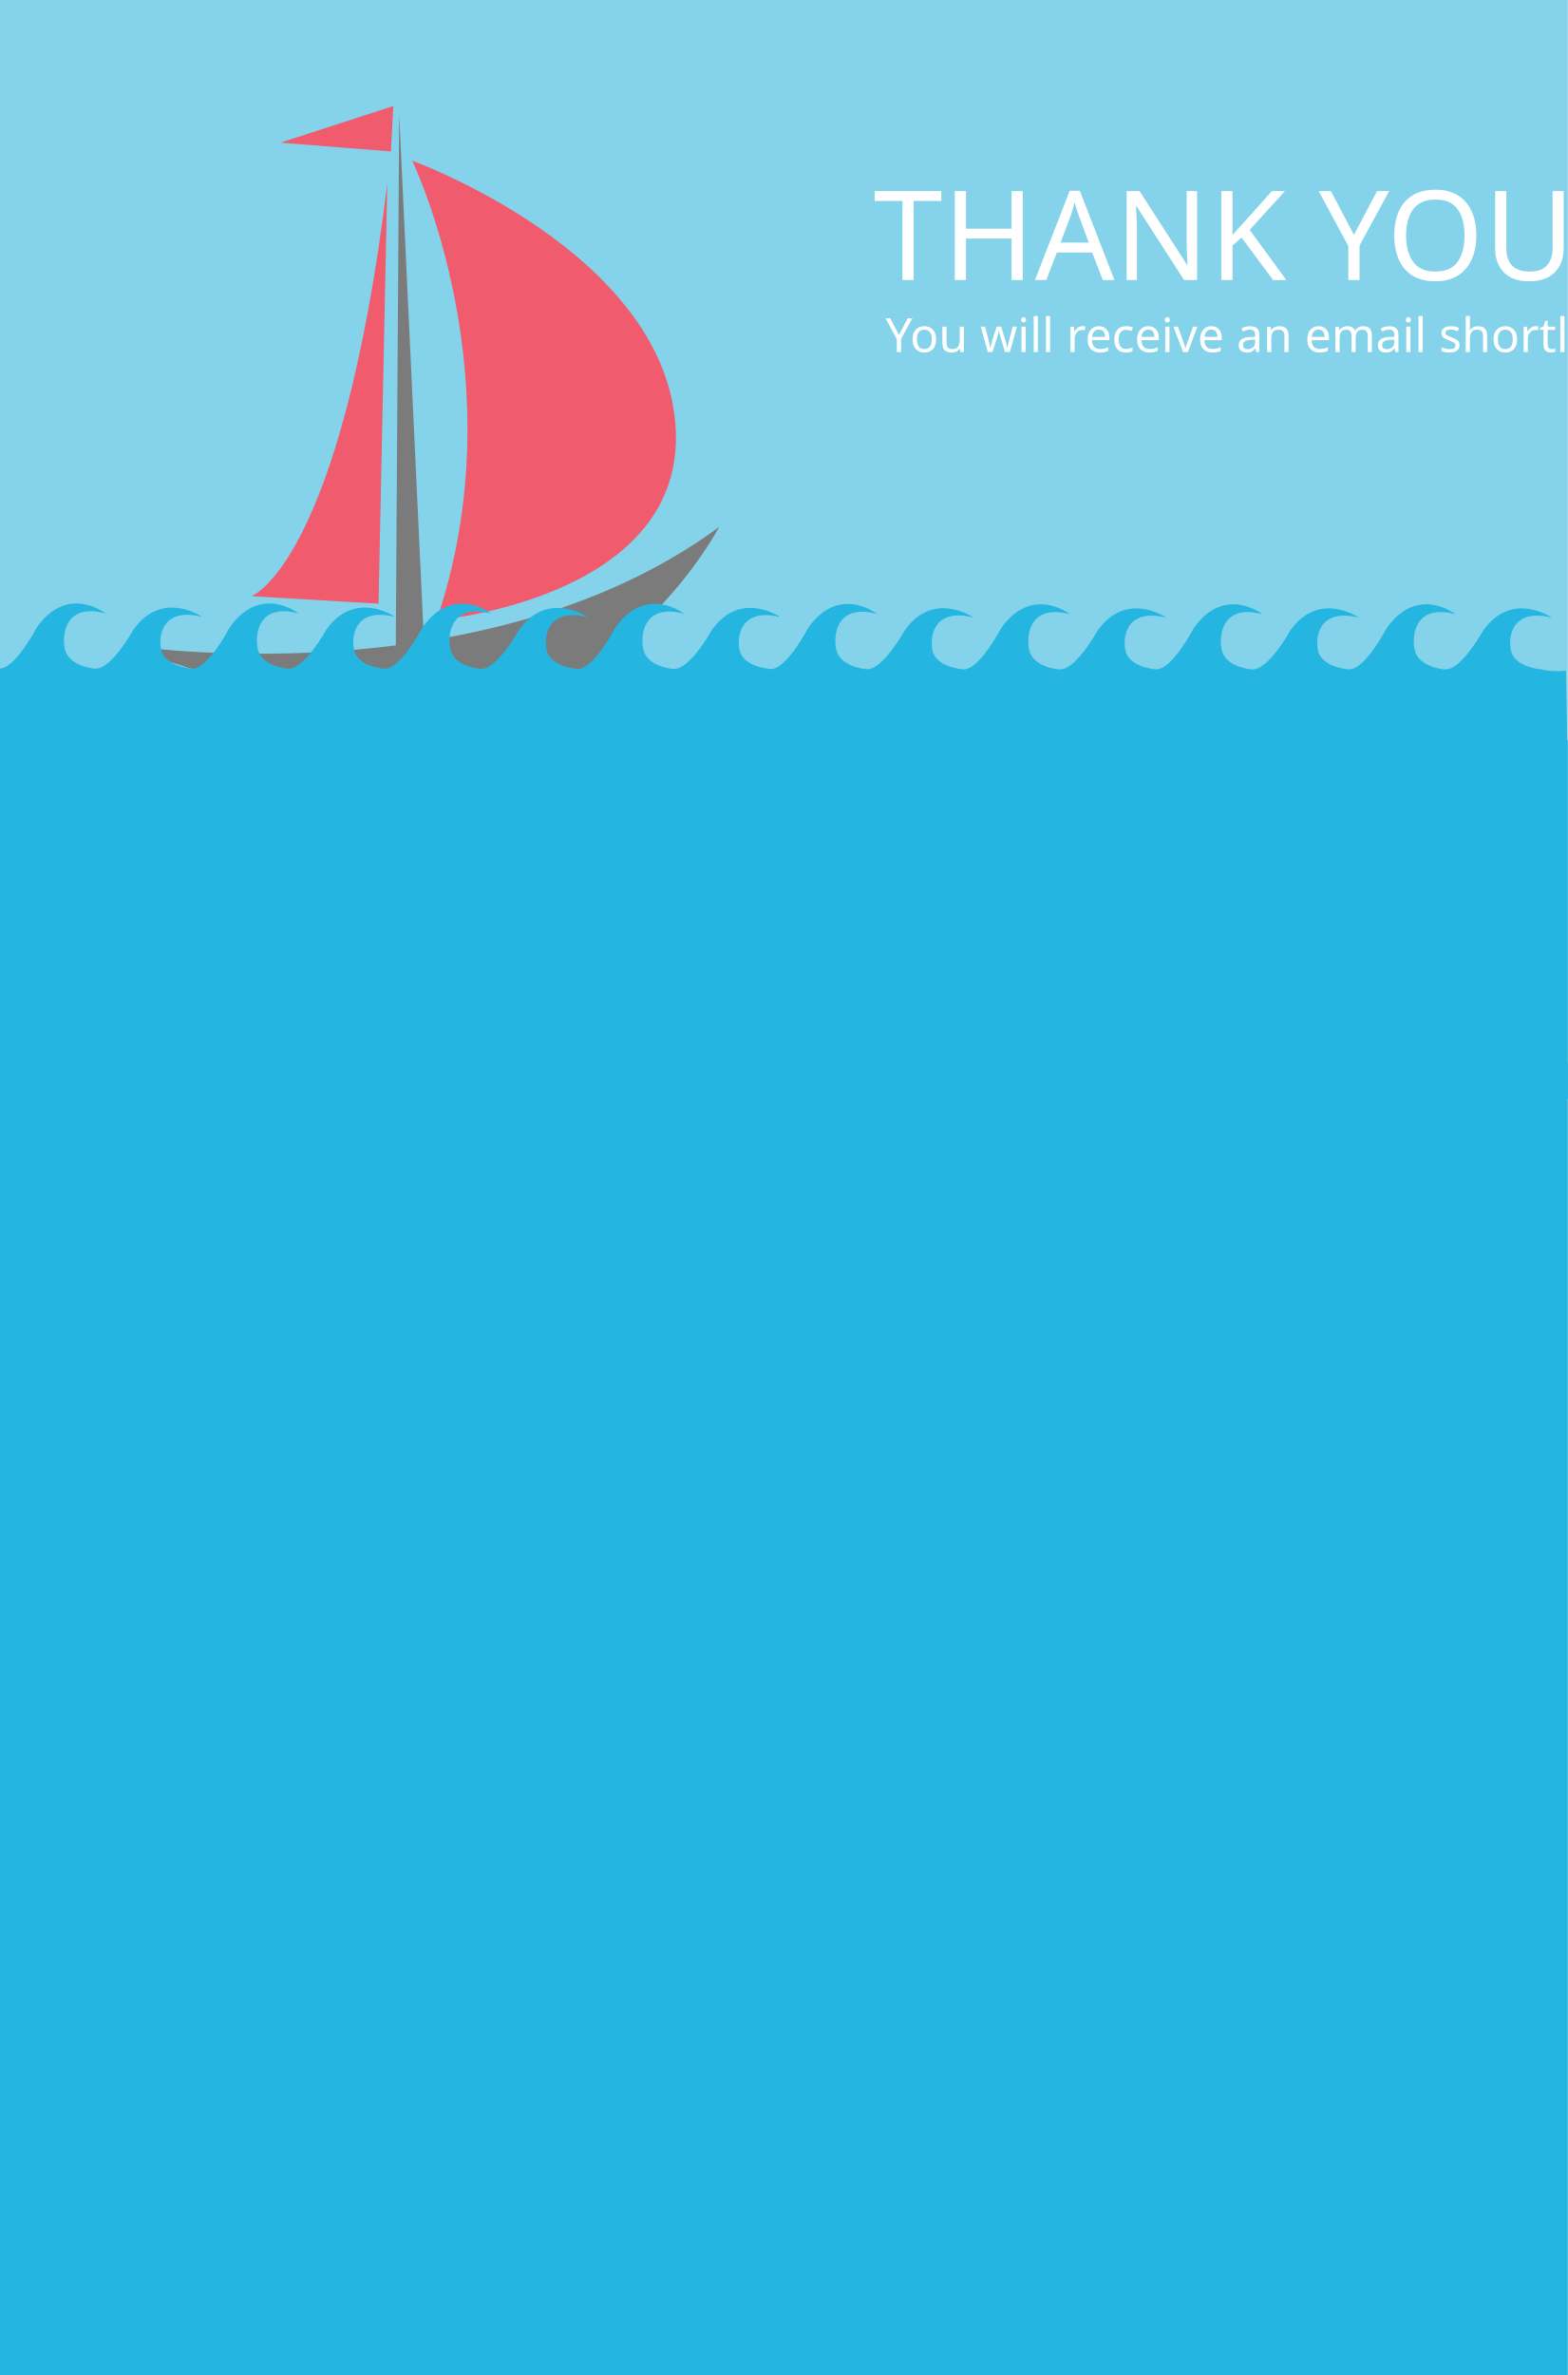
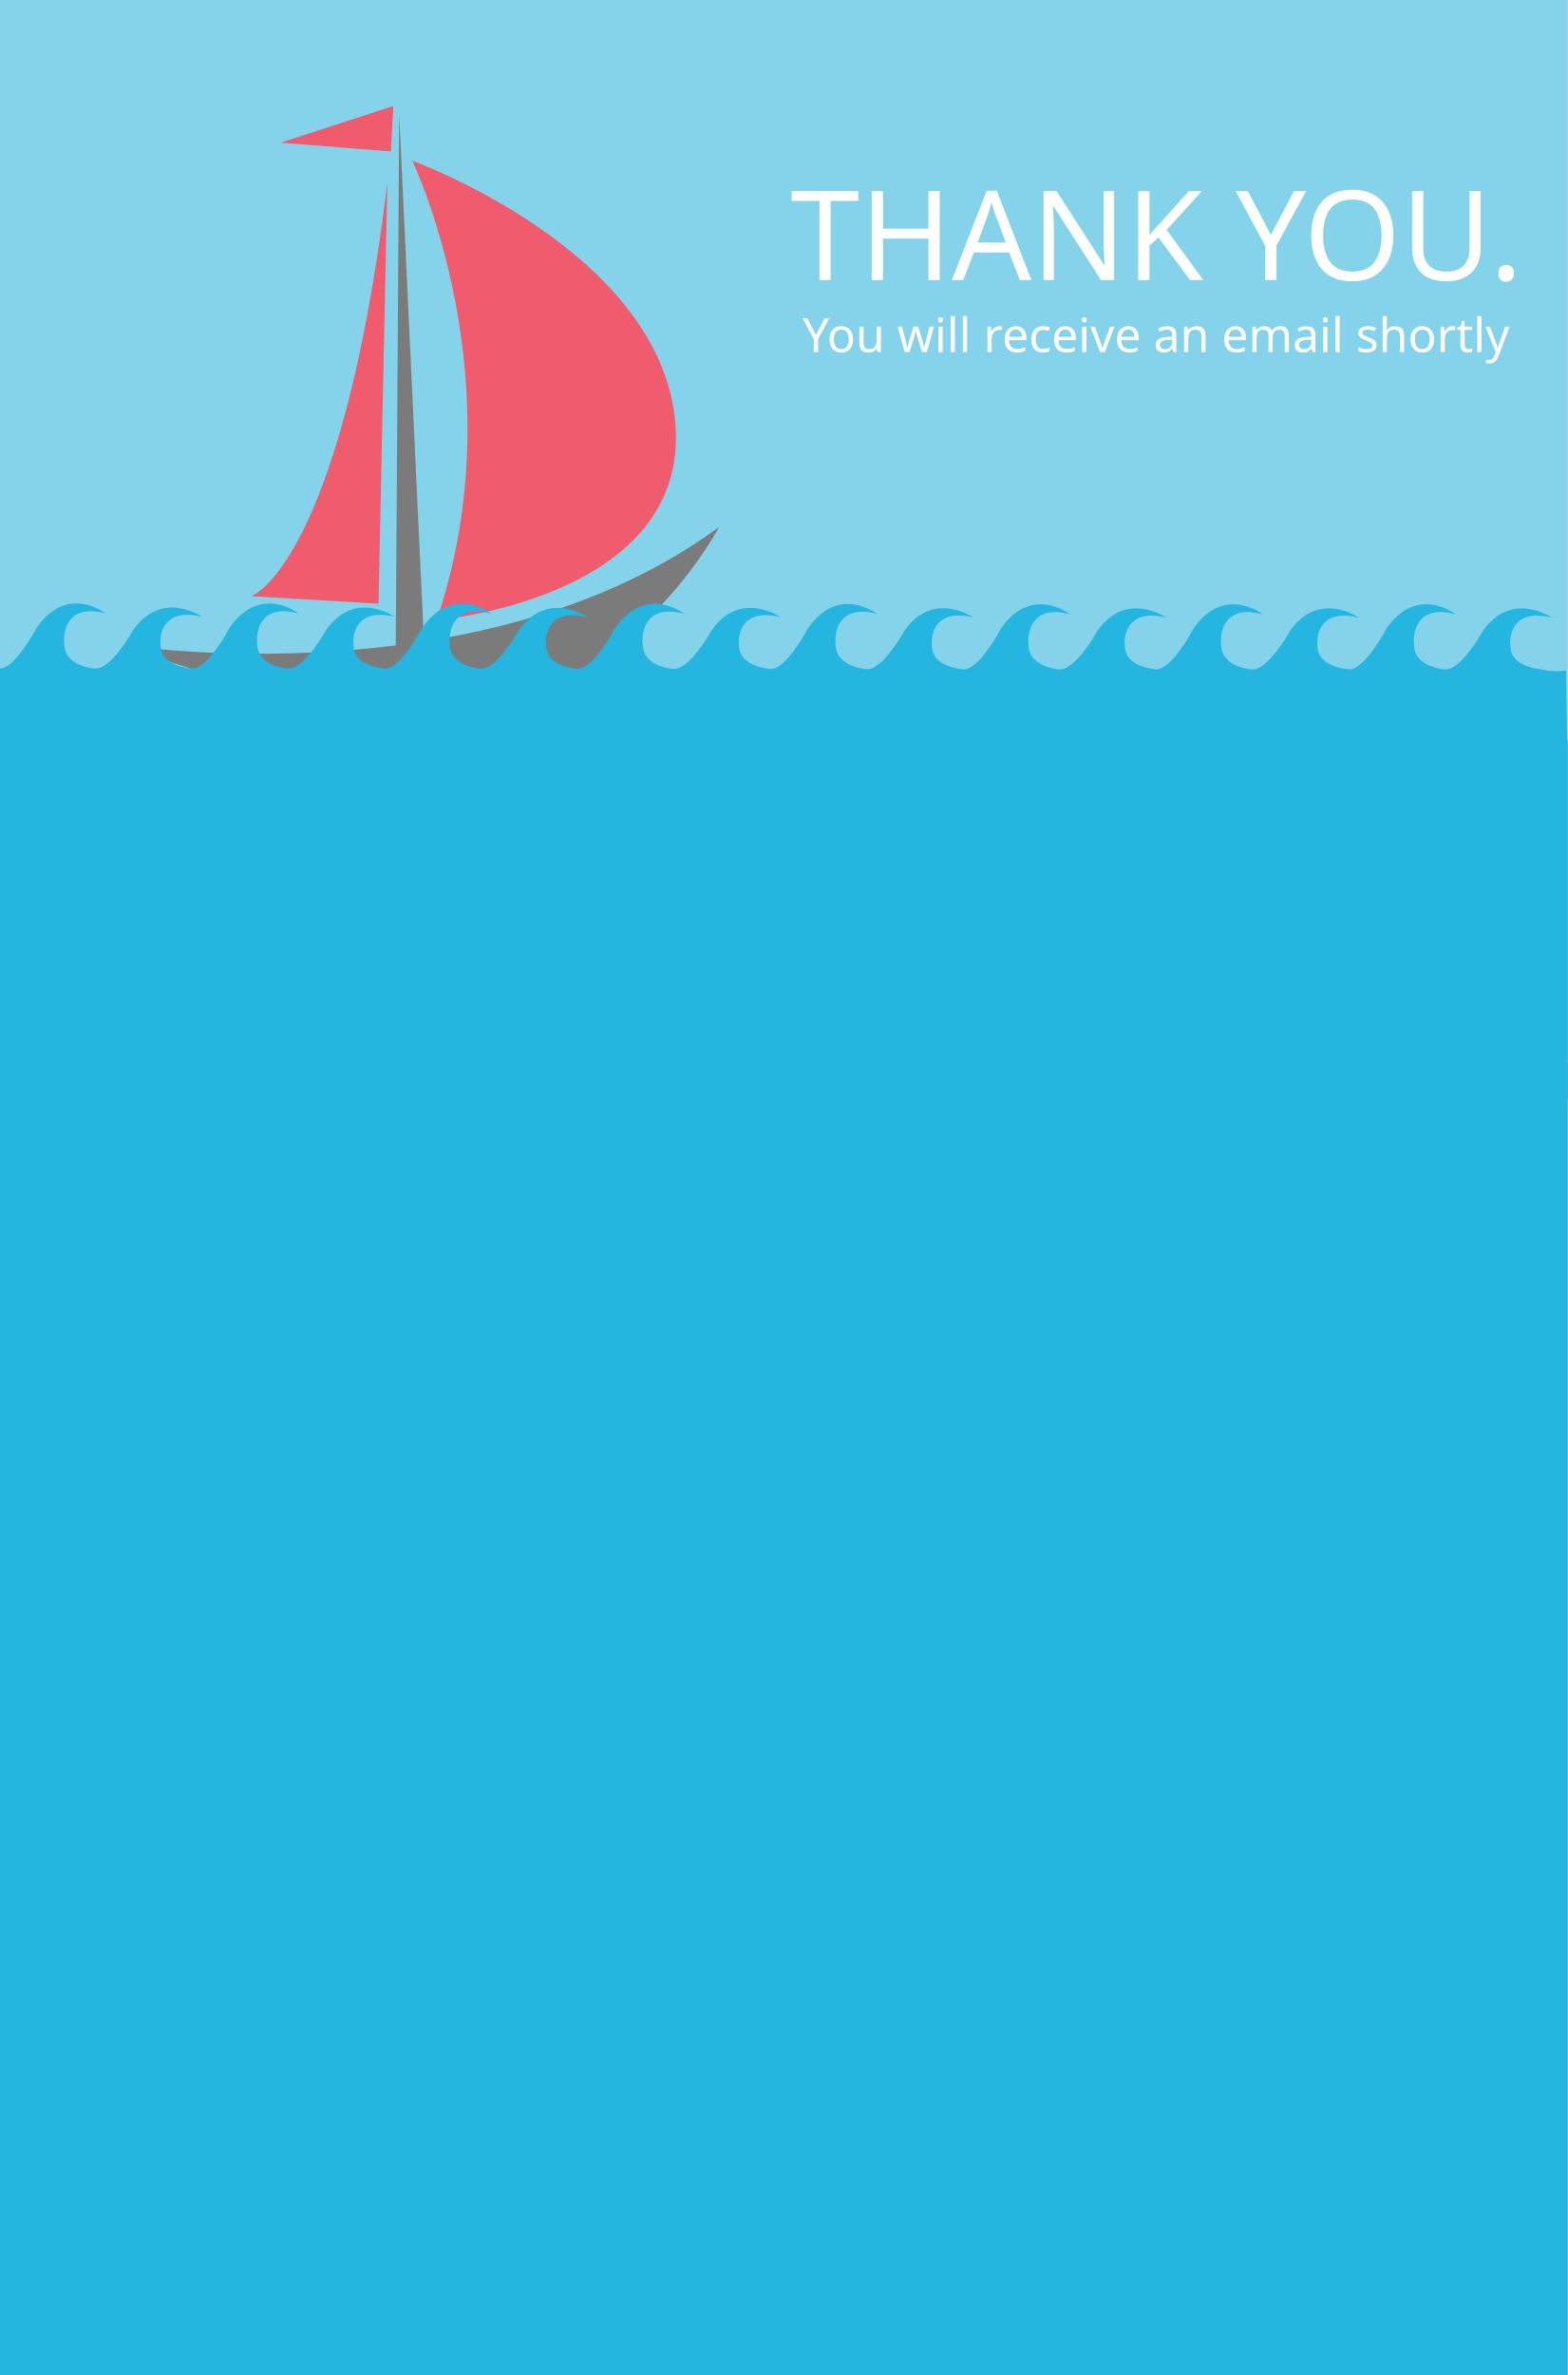
<svg xmlns="http://www.w3.org/2000/svg" version="1.1" id="Layer_1" x="0px" y="0px" viewBox="0 0 963 1458.4" enable-background="new 0 0 963 1458.4" xml:space="preserve">
  <rect x="0" y="0" fill="#84D3EA" width="963" height="674.9" />
  <g>
    <g>
      <path fill="#7B7B7B" d="M441.7,323.6c0,0-60.6,116.2-177,111.1c-116.4-5.1-186.5-38.3-186.5-38.3s74.3,11.4,164.9-0.1l2.1-326    l15.2,323.6C320.8,384.4,386.6,364.2,441.7,323.6z" />
    </g>
    <polygon fill="#F05B6E" points="241.6,65.1 240.1,93 172.3,87.6  " />
    <path fill="#F05B6E" d="M237.9,112.6l-5.4,258.1l-78.1-4.6C154.4,366.2,209.3,346.7,237.9,112.6z" />
    <path fill="#F05B6E" d="M253.2,98.7c0,0,65.1,134.4,15,282.1c0,0,154.7-13.2,146.7-119.9S253.2,98.7,253.2,98.7z" />
  </g>
  <path fill="#24B5E1" d="M963,454.9v220H0V474.3h-0.8v-30h0.5l-0.5-33.8c9.8,1,23.4-25.2,23.4-25.2c19-27,42.3-8.6,42.3-8.6  c-22.3-6.1-27.2,9.5-25.2,21.2c1.9,11,17.1,12.6,18.7,12.7v-0.1c9.8,1,23.4-23.6,23.4-23.6c17.7-25.3,42.3-8.1,42.3-8.1  c-22.3-5.7-27.2,9-25.2,19.8c2,10.4,17.5,11.8,18.8,11.9v0c9.8,1,23.4-25.2,23.4-25.2c19-27,42.3-8.6,42.3-8.6  c-22.3-6.1-27.2,9.5-25.2,21.2c1.9,11,17,12.6,18.7,12.7v-0.1c9.8,1,23.4-23.6,23.4-23.6c17.6-25.3,42.3-8.1,42.3-8.1  c-22.3-5.7-27.2,9-25.2,19.9c1.9,10.1,16.6,11.7,18.6,11.9c0.1,0,0.1,0,0.2,0c9.8,0.6,23.2-25.2,23.2-25.2c19-27,42.3-8.6,42.3-8.6  c-22.3-6.1-27.2,9.5-25.2,21.2c1.9,11,17,12.6,18.7,12.7v0c9.8,0.9,23.4-23.6,23.4-23.6c17.7-25.3,42.3-8.1,42.3-8.1  c-22.3-5.7-27.2,9-25.2,19.8c1.9,10.4,17.5,11.8,18.8,11.9v0c9.8,1,23.4-25.2,23.4-25.2c19-27,42.3-8.6,42.3-8.6  c-22.3-6.1-27.2,9.5-25.2,21.2c1.9,11,17,12.6,18.7,12.7l0-0.1c9.8,1,23.4-23.6,23.4-23.6c17.6-25.3,42.3-8.1,42.3-8.1  c-22.3-5.7-27.2,9-25.2,19.9c2,10.6,18.1,11.8,18.8,11.9v0c9.8,1,23.4-25.2,23.4-25.2c19-27,42.3-8.6,42.3-8.6  c-22.3-6.1-27.2,9.5-25.2,21.2c1.9,11,17,12.6,18.7,12.7v0c9.8,1,23.4-23.6,23.4-23.6c17.6-25.3,42.3-8.1,42.3-8.1  c-22.3-5.7-27.2,9-25.2,19.9c1.9,10.4,17.5,11.8,18.8,11.9v0c9.8,1,23.4-25.2,23.4-25.2c19-27,42.3-8.6,42.3-8.6  c-22.3-6.1-27.2,9.6-25.2,21.2c1.9,11,17,12.6,18.7,12.7v-0.1c9.8,1,23.4-23.6,23.4-23.6c17.7-25.3,42.3-8.1,42.3-8.1  c-22.3-5.7-27.2,9-25.2,19.8c1.9,10.2,16.6,11.7,18.6,11.9c0.1,0,0.1,0,0.2,0c9.8,0.6,23.2-25.2,23.2-25.2c19-27,42.3-8.6,42.3-8.6  c-22.3-6.1-27.2,9.5-25.2,21.2c1.9,11,17,12.6,18.7,12.7v-0.1c9.8,1,23.4-23.6,23.4-23.6c17.6-25.3,42.3-8.1,42.3-8.1  c-22.3-5.7-27.2,9-25.2,19.8c2,10.5,17.5,11.8,18.8,11.9v0c9.8,1,23.4-25.2,23.4-25.2c19-27,42.3-8.6,42.3-8.6  c-22.3-6.1-27.2,9.5-25.2,21.2c1.9,11,17.1,12.6,18.7,12.7v-0.1c9.8,1,23.4-23.6,23.4-23.6c17.6-25.3,42.3-8.1,42.3-8.1  c-22.3-5.7-27.2,9-25.2,19.8c2,10.9,18.8,11.9,18.8,11.9s5.8,1.9,15.1,0.8l0.7,42.5L963,454.9z" />
  <polygon fill="#3EB8EA" points="963,454.2 963,454.9 963,454.2 " />
  <g>
    <g>
      <path fill="#FFFFFF" d="M1487.7,817.3h-136.3c-2.4,0-4.4-2-4.4-4.4V563c0-2.4,2-4.4,4.4-4.4h136.3c2.4,0,4.4,2,4.4,4.4v249.8    C1492.2,815.3,1490.2,817.3,1487.7,817.3z" />
      <path fill="#5FCBEB" d="M1478.2,780.9h-117.9c-2.4,0-4.4-2-4.4-4.4V592.2c0-2.4,2-4.4,4.4-4.4h117.9c2.4,0,4.4,2,4.4,4.4v184.3    C1482.6,778.9,1480.6,780.9,1478.2,780.9z" />
      <circle fill="#5FCBEB" cx="1421.5" cy="799.7" r="12" />
      <path fill="#5FCBEB" stroke="#FFFFFF" stroke-miterlimit="10" d="M1424,806.6h-5.3c-2.4,0-4.4-2-4.4-4.4v-5c0-2.4,2-4.4,4.4-4.4    h5.3c2.4,0,4.4,2,4.4,4.4v5C1428.5,804.7,1426.5,806.6,1424,806.6z" />
      <line fill="#5FCBEB" stroke="#5FCBEB" stroke-width="2" stroke-linecap="round" stroke-linejoin="round" stroke-miterlimit="10" x1="1399.3" y1="573" x2="1441.5" y2="573" />
      <g id="h3hEbN.tif_1_">
        <g>
          <path fill="#F05B6E" d="M1421,655c0.6-0.8,1.1-1.6,1.6-2.4c2.4-3.2,5.3-5.7,9-7.4c2-1,4.2-1.6,6.4-1.8c4.1-0.4,8.1,0.1,11.8,2      c5.3,2.7,8.8,6.9,10.5,12.6c0.6,2,0.8,4,0.8,6.1c0,2-0.1,3.9-0.3,5.8c-0.7,5.8-2.7,11-6.4,15.5c-2,2.5-4.1,4.8-6.4,6.9      c-3.1,2.9-6.3,5.7-9.5,8.4c-5.9,5.1-11.8,10.3-17.4,15.6c0,0-0.1,0-0.1,0.1c0,0-0.1-0.1-0.1-0.1c-5.5-5.3-11.2-10.3-17-15.3      c-3.6-3.1-7.2-6.2-10.6-9.4c-2.3-2.2-4.5-4.5-6.4-7.1c-2.7-3.6-4.4-7.7-5.3-12.1c-0.6-3.2-0.9-6.4-0.7-9.6      c0.2-4.7,1.8-9,4.8-12.6c2.6-3.1,6-5.2,9.9-6.3c2.3-0.7,4.7-0.9,7.1-0.8c4.3,0.2,8.1,1.7,11.5,4.2c2.7,2,4.8,4.4,6.6,7.2      C1420.8,654.8,1420.9,654.9,1421,655z" />
        </g>
      </g>
      <circle fill="#5FCBEB" stroke="#5FCBEB" stroke-miterlimit="10" cx="1418.9" cy="566.3" r="3.1" />
    </g>
    <circle fill="#5FCBEB" stroke="#5FCBEB" stroke-miterlimit="10" cx="1393.8" cy="572.8" r="1.5" />
  </g>
-   <text transform="matrix(1 0 0 1 536.4938 171.9647)" fill="#FFFFFF" font-family="'Oswald-Light'" font-size="76.5">THANK YOU.</text>
-   <text transform="matrix(1 0 0 1 543.947 216.1933)" fill="#FFFFFF" font-family="'Oswald-Light'" font-size="29.093">You will receive an email shortly</text>
+   <text transform="matrix(1 0 0 1 485.4938 171.9647)" fill="#FFFFFF" font-family="'Oswald-Light'" font-size="76.5">THANK YOU.</text>
+   <text transform="matrix(1 0 0 1 492.947 216.1933)" fill="#FFFFFF" font-family="'Oswald-Light'" font-size="29.093">You will receive an email shortly</text>
  <rect x="0" y="653" fill="#24B5E1" width="963" height="805.5" />
</svg>
